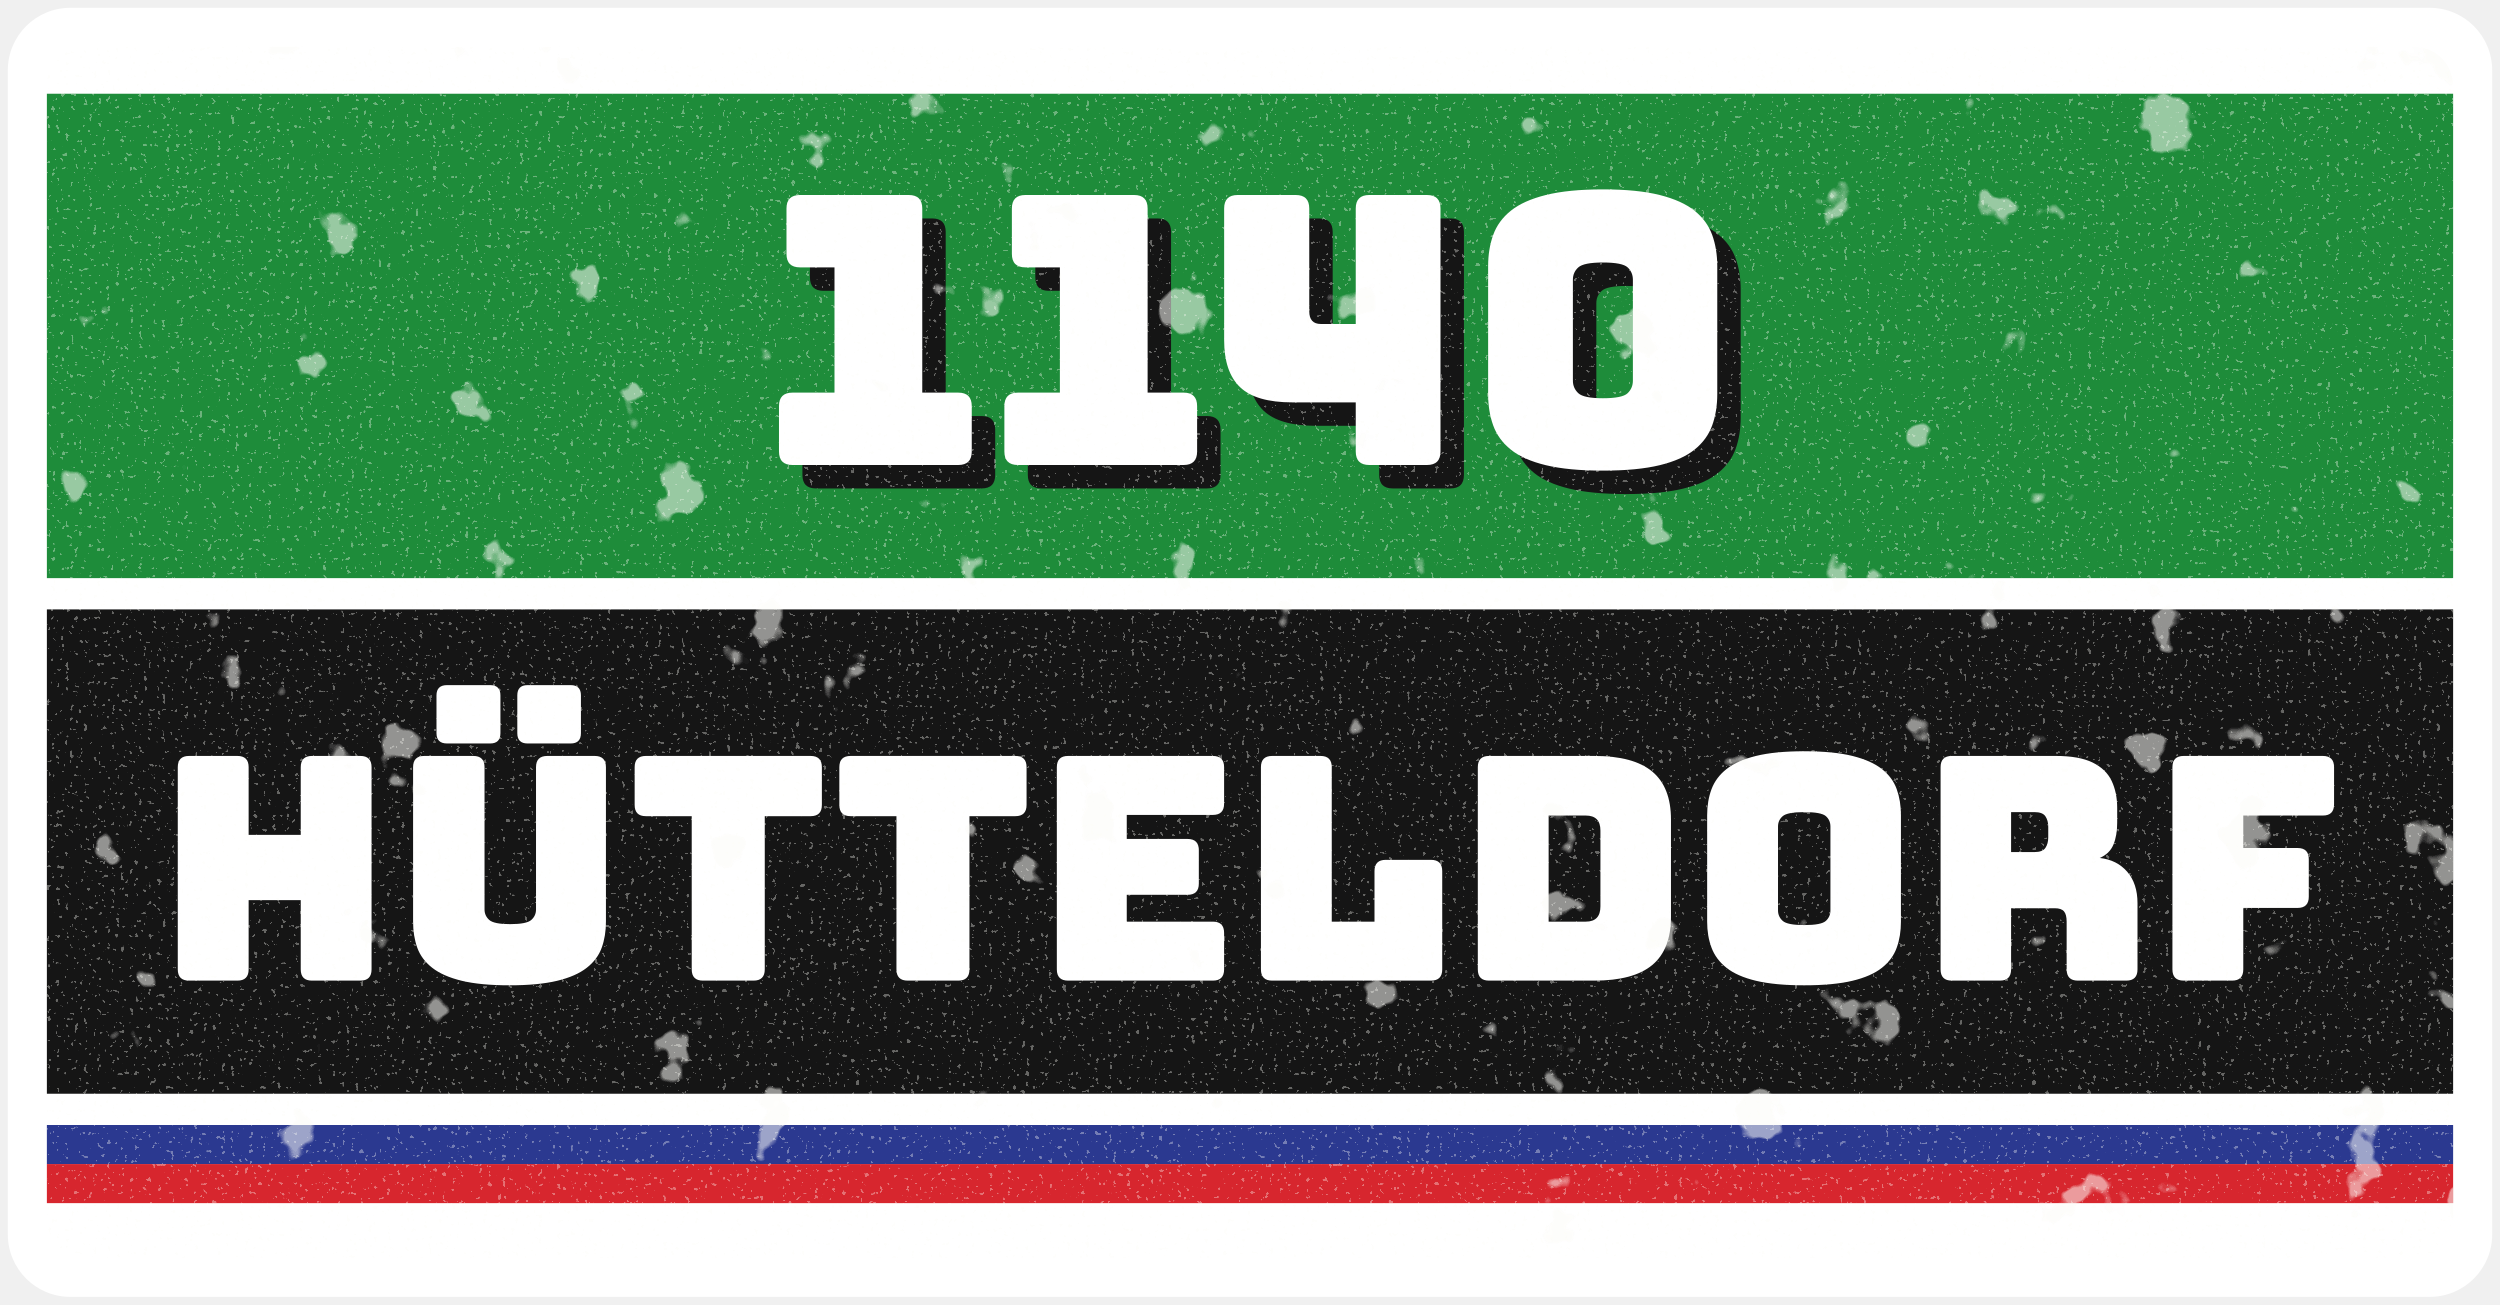
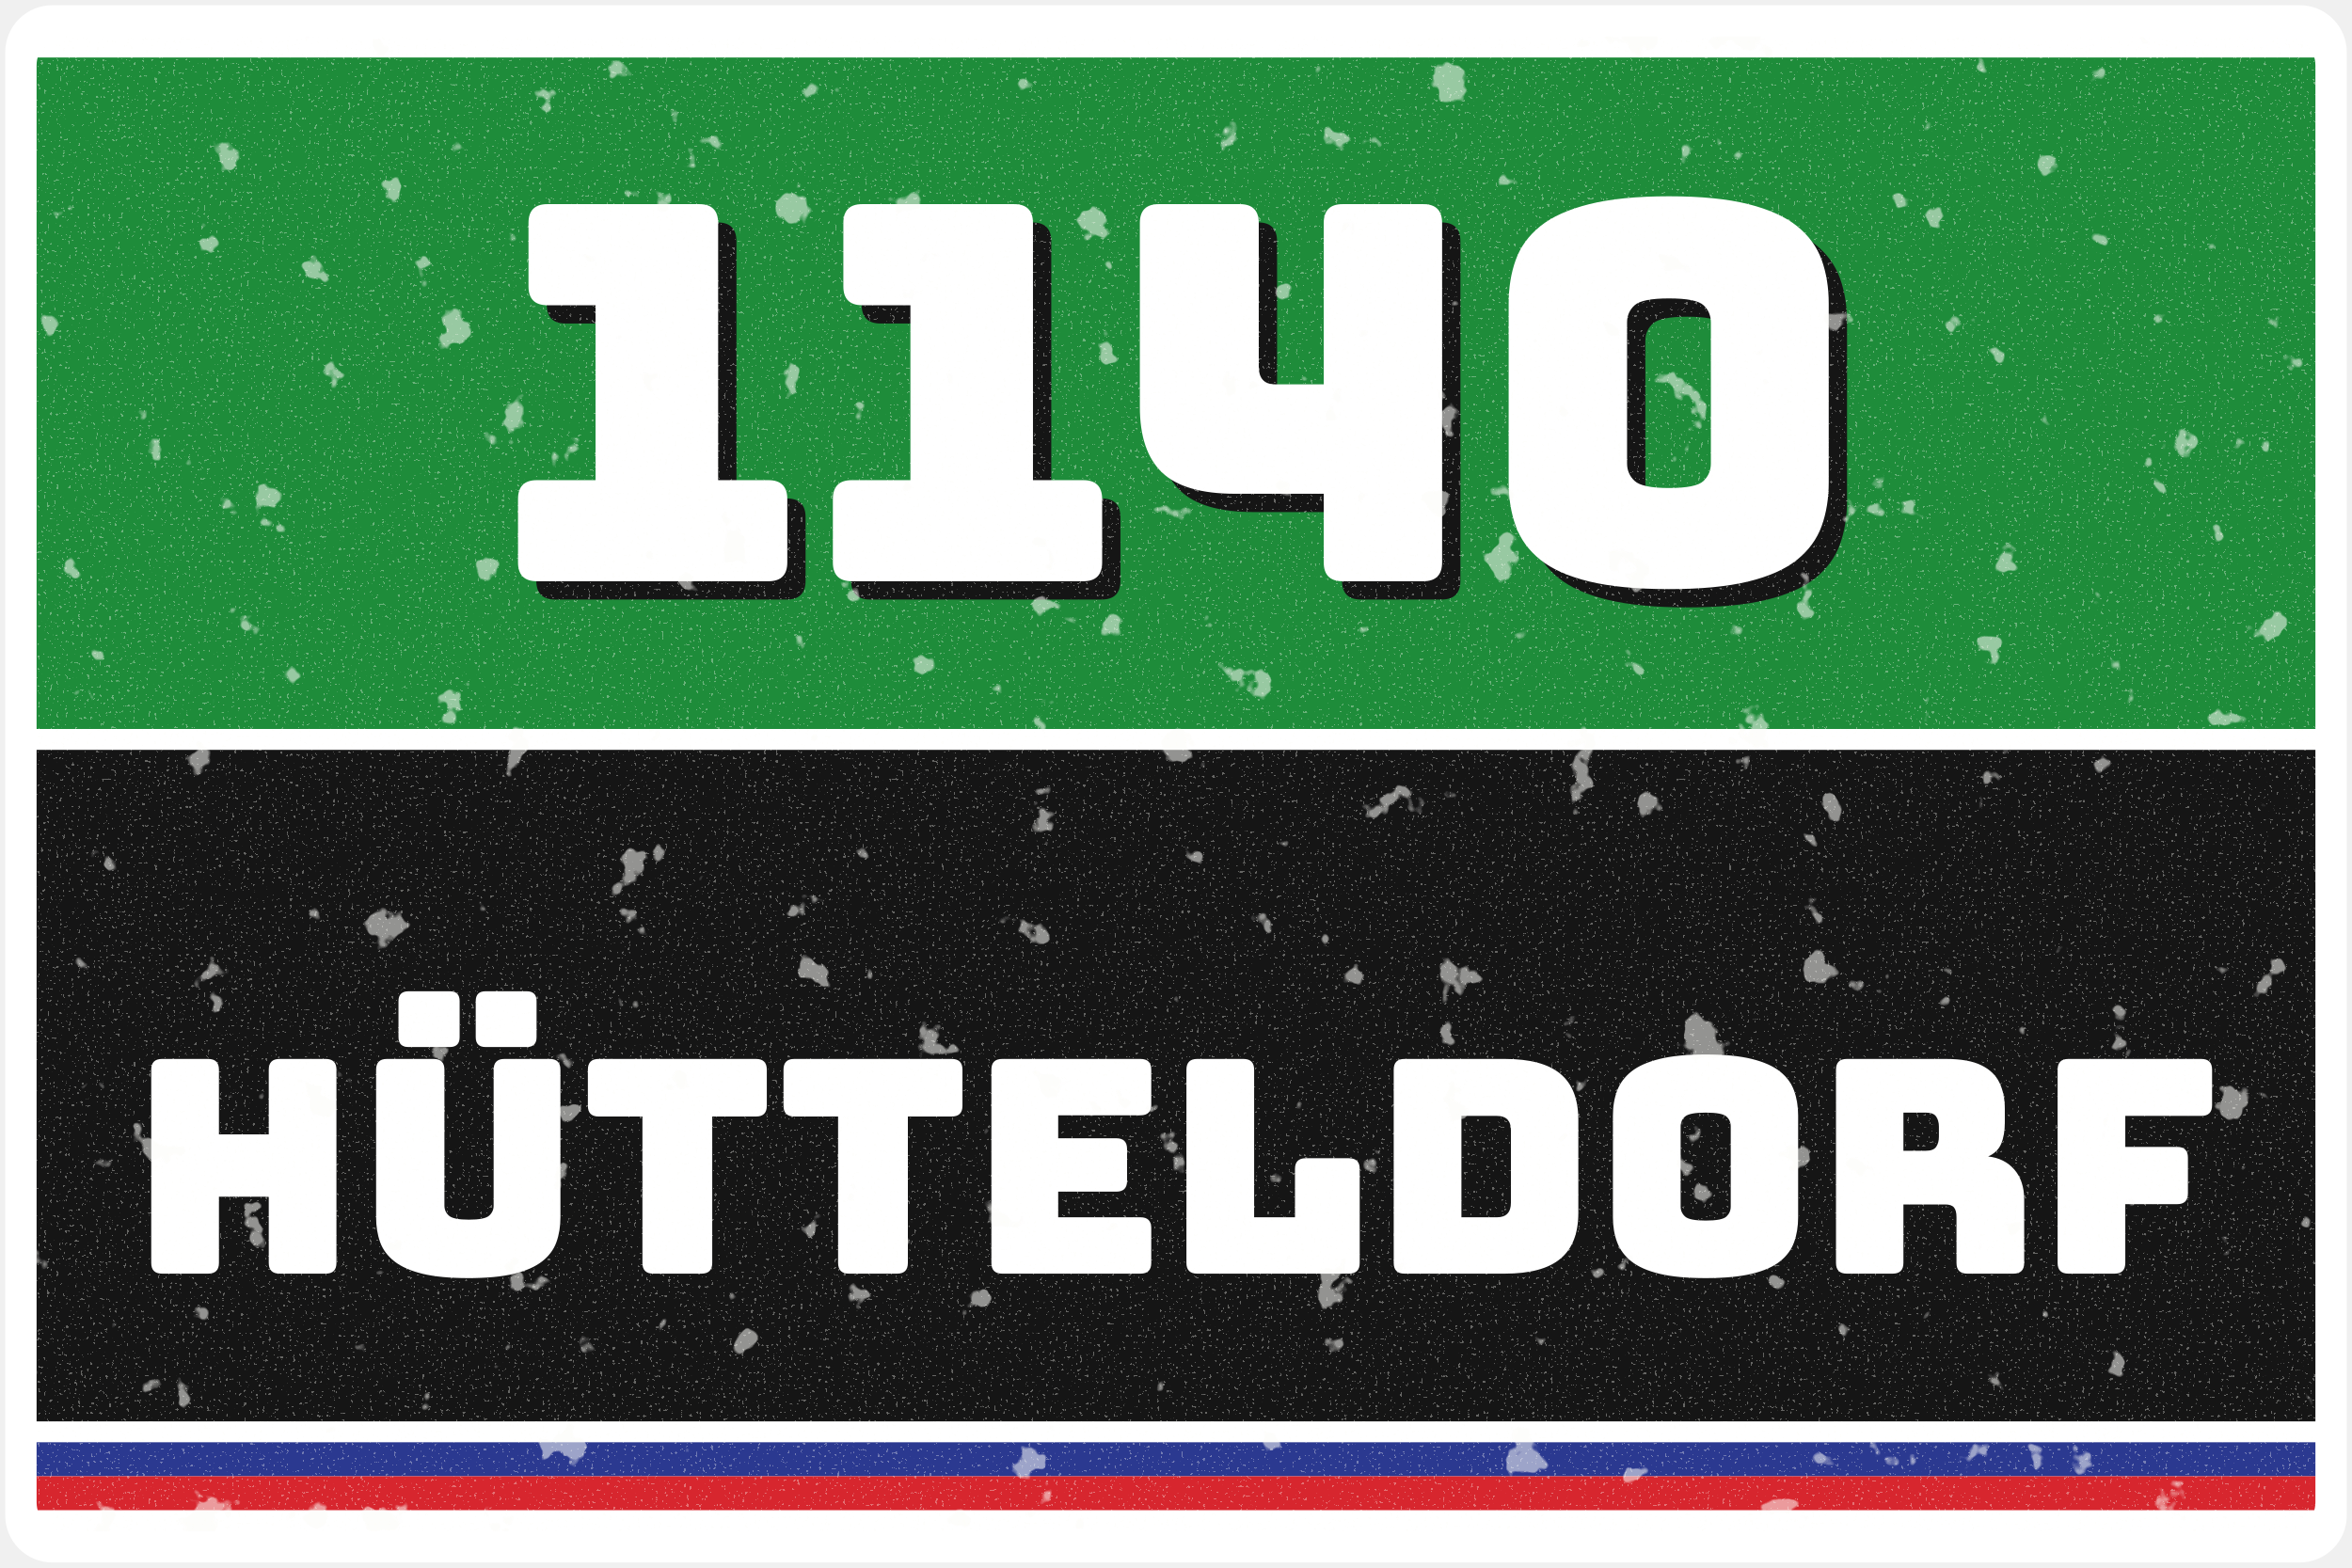
- <svg xmlns="http://www.w3.org/2000/svg" viewBox="0 0 640 334" role="img" aria-label="1140 Hütteldorf">
-   <rect x="2" y="2" width="636" height="330" rx="16" fill="#FFFFFF" />
+ <svg xmlns="http://www.w3.org/2000/svg" viewBox="0 0 900 600" role="img" aria-label="1140 Hütteldorf">
+   <rect x="2" y="2" width="896" height="596" rx="18" fill="#FFFFFF" />
  <clipPath id="cb2042980211">
-     <rect x="12" y="12" width="616" height="310" rx="10" />
+     <rect x="14" y="14" width="872" height="572" rx="11" />
  </clipPath>
  <g clip-path="url(#cb2042980211)">
-     <rect width="640" height="334" fill="#FFFFFF" />
-     <rect x="0" y="24" width="640" height="124" fill="#1E8C3A" />
-     <path d="M245.31 119.04L245.31 119.04L202.88 119.04Q199.42 119.04 199.42 115.58L199.42 115.58L199.42 103.97Q199.42 100.51 202.88 100.51L202.88 100.51L213.63 100.51L213.63 68.45L204.80 68.45Q201.34 68.45 201.34 64.99L201.34 64.99L201.34 53.38Q201.34 49.92 204.80 49.92L204.80 49.92L232.64 49.92Q236.10 49.92 236.10 53.38L236.10 53.38L236.10 100.51L245.31 100.51Q248.77 100.51 248.77 103.97L248.77 103.97L248.77 115.58Q248.77 119.04 245.31 119.04ZM303.01 119.04L303.01 119.04L260.58 119.04Q257.12 119.04 257.12 115.58L257.12 115.58L257.12 103.97Q257.12 100.51 260.58 100.51L260.58 100.51L271.33 100.51L271.33 68.45L262.50 68.45Q259.04 68.45 259.04 64.99L259.04 64.99L259.04 53.38Q259.04 49.92 262.50 49.92L262.50 49.92L290.34 49.92Q293.79 49.92 293.79 53.38L293.79 53.38L293.79 100.51L303.01 100.51Q306.46 100.51 306.46 103.97L306.46 103.97L306.46 115.58Q306.46 119.04 303.01 119.04ZM347.07 115.58L347.07 103.01L330.85 103.01Q321.54 103.01 317.46 99.12Q313.38 95.23 313.38 87.07L313.38 87.07L313.38 53.38Q313.38 49.92 316.83 49.92L316.83 49.92L331.71 49.92Q335.17 49.92 335.17 53.38L335.17 53.38L335.17 79.68Q335.17 82.94 338.14 82.94L338.14 82.94L347.07 82.94L347.07 53.38Q347.07 49.92 350.53 49.92L350.53 49.92L365.31 49.92Q368.77 49.92 368.77 53.38L368.77 53.38L368.77 115.58Q368.77 119.04 365.31 119.04L365.31 119.04L350.53 119.04Q347.07 119.04 347.07 115.58L347.07 115.58ZM439.62 68.16L439.62 100.90Q439.62 105.31 438.32 108.91Q437.02 112.51 433.81 115.10Q430.59 117.70 424.88 119.09Q419.17 120.48 410.34 120.48L410.34 120.48Q401.50 120.48 395.74 119.09Q389.98 117.70 386.77 115.10Q383.55 112.51 382.26 108.91Q380.96 105.31 380.96 100.90L380.96 100.90L380.96 68.16Q380.96 63.74 382.26 60.14Q383.55 56.54 386.77 53.95Q389.98 51.36 395.74 49.92Q401.50 48.48 410.34 48.48L410.34 48.48Q419.17 48.48 424.88 49.92Q430.59 51.36 433.81 53.95Q437.02 56.54 438.32 60.14Q439.62 63.74 439.62 68.16L439.62 68.16ZM402.66 71.62L402.66 97.44Q402.66 99.36 404.05 100.66Q405.44 101.95 410.34 101.95L410.34 101.95Q415.33 101.95 416.67 100.66Q418.02 99.36 418.02 97.44L418.02 97.44L418.02 71.62Q418.02 69.70 416.67 68.45Q415.33 67.20 410.34 67.20L410.34 67.20Q405.44 67.20 404.05 68.45Q402.66 69.70 402.66 71.62L402.66 71.62Z" fill="#151515" transform="translate(6 6)" />
-     <path d="M245.31 119.04L245.31 119.04L202.88 119.04Q199.42 119.04 199.42 115.58L199.42 115.58L199.42 103.97Q199.42 100.51 202.88 100.51L202.88 100.51L213.63 100.51L213.63 68.45L204.80 68.45Q201.34 68.45 201.34 64.99L201.34 64.99L201.34 53.38Q201.34 49.92 204.80 49.92L204.80 49.92L232.64 49.92Q236.10 49.92 236.10 53.38L236.10 53.38L236.10 100.51L245.31 100.51Q248.77 100.51 248.77 103.97L248.77 103.97L248.77 115.58Q248.77 119.04 245.31 119.04ZM303.01 119.04L303.01 119.04L260.58 119.04Q257.12 119.04 257.12 115.58L257.12 115.58L257.12 103.97Q257.12 100.51 260.58 100.51L260.58 100.51L271.33 100.51L271.33 68.45L262.50 68.45Q259.04 68.45 259.04 64.99L259.04 64.99L259.04 53.38Q259.04 49.92 262.50 49.92L262.50 49.92L290.34 49.92Q293.79 49.92 293.79 53.38L293.79 53.38L293.79 100.51L303.01 100.51Q306.46 100.51 306.46 103.97L306.46 103.97L306.46 115.58Q306.46 119.04 303.01 119.04ZM347.07 115.58L347.07 103.01L330.85 103.01Q321.54 103.01 317.46 99.12Q313.38 95.23 313.38 87.07L313.38 87.07L313.38 53.38Q313.38 49.92 316.83 49.92L316.83 49.92L331.71 49.92Q335.17 49.92 335.17 53.38L335.17 53.38L335.17 79.68Q335.17 82.94 338.14 82.94L338.14 82.94L347.07 82.94L347.07 53.38Q347.07 49.92 350.53 49.92L350.53 49.92L365.31 49.92Q368.77 49.92 368.77 53.38L368.77 53.38L368.77 115.58Q368.77 119.04 365.31 119.04L365.31 119.04L350.53 119.04Q347.07 119.04 347.07 115.58L347.07 115.58ZM439.62 68.16L439.62 100.90Q439.62 105.31 438.32 108.91Q437.02 112.51 433.81 115.10Q430.59 117.70 424.88 119.09Q419.17 120.48 410.34 120.48L410.34 120.48Q401.50 120.48 395.74 119.09Q389.98 117.70 386.77 115.10Q383.55 112.51 382.26 108.91Q380.96 105.31 380.96 100.90L380.96 100.90L380.96 68.16Q380.96 63.74 382.26 60.14Q383.55 56.54 386.77 53.95Q389.98 51.36 395.74 49.92Q401.50 48.48 410.34 48.48L410.34 48.48Q419.17 48.48 424.88 49.92Q430.59 51.36 433.81 53.95Q437.02 56.54 438.32 60.14Q439.62 63.74 439.62 68.16L439.62 68.16ZM402.66 71.62L402.66 97.44Q402.66 99.36 404.05 100.66Q405.44 101.95 410.34 101.95L410.34 101.95Q415.33 101.95 416.67 100.66Q418.02 99.36 418.02 97.44L418.02 97.44L418.02 71.62Q418.02 69.70 416.67 68.45Q415.33 67.20 410.34 67.20L410.34 67.20Q405.44 67.20 404.05 68.45Q402.66 69.70 402.66 71.62L402.66 71.62Z" fill="#FFFFFF" />
-     <rect x="0" y="156" width="640" height="124" fill="#151515" />
-     <path d="M60.77 251.04L60.77 251.04L48.39 251.04Q45.51 251.04 45.51 248.16L45.51 248.16L45.51 196.40Q45.51 193.52 48.39 193.52L48.39 193.52L60.77 193.52Q63.65 193.52 63.65 196.40L63.65 196.40L63.65 213.73L76.99 213.73L76.99 196.40Q76.99 193.52 79.86 193.52L79.86 193.52L92.25 193.52Q95.12 193.52 95.12 196.40L95.12 196.40L95.12 248.16Q95.12 251.04 92.25 251.04L92.25 251.04L79.86 251.04Q76.99 251.04 76.99 248.16L76.99 248.16L76.99 230.43L63.65 230.43L63.65 248.16Q63.65 251.04 60.77 251.04ZM155.12 196.40L155.12 235.94Q155.12 239.62 154.04 242.61Q152.96 245.61 150.20 247.76Q147.45 249.92 142.65 251.08Q137.86 252.24 130.43 252.24L130.43 252.24Q123.00 252.24 118.21 251.08Q113.42 249.92 110.66 247.76Q107.90 245.61 106.82 242.61Q105.75 239.62 105.75 235.94L105.75 235.94L105.75 196.40Q105.75 193.52 108.62 193.52L108.62 193.52L121.16 193.52Q124.04 193.52 124.04 196.40L124.04 196.40L124.04 232.83Q124.04 234.42 125.24 235.50Q126.44 236.58 130.59 236.58L130.59 236.58Q134.82 236.58 136.02 235.50Q137.22 234.42 137.22 232.83L137.22 232.83L137.22 196.40Q137.22 193.52 140.10 193.52L140.10 193.52L152.24 193.52Q155.12 193.52 155.12 196.40L155.12 196.40ZM125.48 190.33L125.48 190.33L114.45 190.33Q111.74 190.33 111.74 187.69L111.74 187.69L111.74 178.02Q111.74 175.39 114.45 175.39L114.45 175.39L125.48 175.39Q128.11 175.39 128.11 178.02L128.11 178.02L128.11 187.69Q128.11 190.33 125.48 190.33ZM146.09 190.33L146.09 190.33L135.06 190.33Q132.43 190.33 132.43 187.69L132.43 187.69L132.43 178.02Q132.43 175.39 135.06 175.39L135.06 175.39L146.09 175.39Q148.72 175.39 148.72 178.02L148.72 178.02L148.72 187.69Q148.72 190.33 146.09 190.33ZM192.90 251.04L192.90 251.04L179.96 251.04Q177.08 251.04 177.08 248.16L177.08 248.16L177.08 208.94L165.34 208.94Q162.47 208.94 162.47 206.06L162.47 206.06L162.47 196.40Q162.47 193.52 165.34 193.52L165.34 193.52L207.52 193.52Q210.40 193.52 210.40 196.40L210.40 196.40L210.40 206.06Q210.40 208.94 207.52 208.94L207.52 208.94L195.78 208.94L195.78 248.16Q195.78 251.04 192.90 251.04ZM245.31 251.04L245.31 251.04L232.37 251.04Q229.49 251.04 229.49 248.16L229.49 248.16L229.49 208.94L217.75 208.94Q214.87 208.94 214.87 206.06L214.87 206.06L214.87 196.40Q214.87 193.52 217.75 193.52L217.75 193.52L259.93 193.52Q262.80 193.52 262.80 196.40L262.80 196.40L262.80 206.06Q262.80 208.94 259.93 208.94L259.93 208.94L248.18 208.94L248.18 248.16Q248.18 251.04 245.31 251.04ZM310.49 251.04L310.49 251.04L273.43 251.04Q270.55 251.04 270.55 248.16L270.55 248.16L270.55 196.40Q270.55 193.52 273.43 193.52L273.43 193.52L310.49 193.52Q313.37 193.52 313.37 196.40L313.37 196.40L313.37 205.74Q313.37 208.62 310.49 208.62L310.49 208.62L288.45 208.62L288.45 214.77L304.02 214.77Q306.90 214.77 306.90 217.65L306.90 217.65L306.90 226.20Q306.90 229.07 304.02 229.07L304.02 229.07L288.45 229.07L288.45 235.94L310.49 235.94Q313.37 235.94 313.37 238.82L313.37 238.82L313.37 248.16Q313.37 251.04 310.49 251.04ZM366.33 251.04L366.33 251.04L325.67 251.04Q322.80 251.04 322.80 248.16L322.80 248.16L322.80 196.40Q322.80 193.52 325.67 193.52L325.67 193.52L338.05 193.52Q340.93 193.52 340.93 196.40L340.93 196.40L340.93 235.94L351.87 235.94L351.87 223.00Q351.87 220.12 354.75 220.12L354.75 220.12L366.33 220.12Q369.21 220.12 369.21 223.00L369.21 223.00L369.21 248.16Q369.21 251.04 366.33 251.04ZM408.11 251.04L408.11 251.04L381.19 251.04Q378.32 251.04 378.32 248.16L378.32 248.16L378.32 196.40Q378.32 193.52 381.19 193.52L381.19 193.52L408.11 193.52Q418.18 193.52 422.97 197.52Q427.77 201.51 427.77 209.82L427.77 209.82L427.77 234.74Q427.77 243.05 422.97 247.05Q418.18 251.04 408.11 251.04ZM405.96 208.78L396.45 208.78L396.45 235.94L405.96 235.94Q409.71 235.94 409.71 232.03L409.71 232.03L409.71 212.61Q409.71 208.78 405.96 208.78L405.96 208.78ZM486.64 208.70L486.64 235.94Q486.64 239.62 485.56 242.61Q484.49 245.61 481.77 247.76Q479.05 249.92 474.22 251.08Q469.39 252.24 461.88 252.24L461.88 252.24Q454.37 252.24 449.53 251.08Q444.70 249.92 441.99 247.76Q439.27 245.61 438.15 242.61Q437.03 239.62 437.03 235.94L437.03 235.94L437.03 208.70Q437.03 205.03 438.15 202.03Q439.27 199.03 441.99 196.88Q444.70 194.72 449.53 193.52Q454.37 192.32 461.88 192.32L461.88 192.32Q469.39 192.32 474.22 193.52Q479.05 194.72 481.77 196.88Q484.49 199.03 485.56 202.03Q486.64 205.03 486.64 208.70L486.64 208.70ZM455.17 211.58L455.17 233.07Q455.17 234.66 456.37 235.74Q457.56 236.82 461.88 236.82L461.88 236.82Q466.27 236.82 467.43 235.74Q468.59 234.66 468.59 233.07L468.59 233.07L468.59 211.58Q468.59 209.98 467.43 208.94Q466.27 207.90 461.88 207.90L461.88 207.90Q457.56 207.90 456.37 208.94Q455.17 209.98 455.17 211.58L455.17 211.58ZM511.97 251.04L511.97 251.04L499.66 251.04Q496.79 251.04 496.79 248.16L496.79 248.16L496.79 196.40Q496.79 193.52 499.66 193.52L499.66 193.52L526.27 193.52Q532.26 193.52 535.69 195.20Q539.13 196.88 540.56 199.87Q542.00 202.87 542.00 206.86L542.00 206.86L542.00 210.54Q542.00 213.89 541.04 216.21Q540.09 218.53 537.53 219.64L537.53 219.64Q541.92 220.12 544.56 223.16Q547.20 226.20 547.20 231.23L547.20 231.23L547.20 248.16Q547.20 251.04 544.32 251.04L544.32 251.04L531.94 251.04Q529.06 251.04 529.06 248.16L529.06 248.16L529.06 235.94Q529.06 234.10 528.38 233.31Q527.70 232.51 526.03 232.51L526.03 232.51L514.84 232.51L514.84 248.16Q514.84 251.04 511.97 251.04ZM520.83 207.90L514.84 207.90L514.84 218.13L520.83 218.13Q522.91 218.13 523.63 217.05Q524.35 215.97 524.35 214.37L524.35 214.37L524.35 211.66Q524.35 210.06 523.63 208.98Q522.91 207.90 520.83 207.90L520.83 207.90ZM571.40 251.04L571.40 251.04L559.02 251.04Q556.14 251.04 556.14 248.16L556.14 248.16L556.14 196.40Q556.14 193.52 559.02 193.52L559.02 193.52L594.65 193.52Q597.52 193.52 597.52 196.40L597.52 196.40L597.52 205.90Q597.52 208.78 594.65 208.78L594.65 208.78L574.28 208.78L574.28 217.09L588.18 217.09Q591.05 217.09 591.05 219.96L591.05 219.96L591.05 229.55Q591.05 232.43 588.18 232.43L588.18 232.43L574.28 232.43L574.28 248.16Q574.28 251.04 571.40 251.04Z" fill="#151515" transform="translate(6 6)" />
-     <path d="M60.77 251.04L60.77 251.04L48.39 251.04Q45.51 251.04 45.51 248.16L45.51 248.16L45.51 196.40Q45.51 193.52 48.39 193.52L48.39 193.52L60.77 193.52Q63.65 193.52 63.65 196.40L63.65 196.40L63.65 213.73L76.99 213.73L76.99 196.40Q76.99 193.52 79.86 193.52L79.86 193.52L92.25 193.52Q95.12 193.52 95.12 196.40L95.12 196.40L95.12 248.16Q95.12 251.04 92.25 251.04L92.25 251.04L79.86 251.04Q76.99 251.04 76.99 248.16L76.99 248.16L76.99 230.43L63.65 230.43L63.65 248.16Q63.65 251.04 60.77 251.04ZM155.12 196.40L155.12 235.94Q155.12 239.62 154.04 242.61Q152.96 245.61 150.20 247.76Q147.45 249.92 142.65 251.08Q137.86 252.24 130.43 252.24L130.43 252.24Q123.00 252.24 118.21 251.08Q113.42 249.92 110.66 247.76Q107.90 245.61 106.82 242.61Q105.75 239.62 105.75 235.94L105.75 235.94L105.75 196.40Q105.75 193.52 108.62 193.52L108.62 193.52L121.16 193.52Q124.04 193.52 124.04 196.40L124.04 196.40L124.04 232.83Q124.04 234.42 125.24 235.50Q126.44 236.58 130.59 236.58L130.59 236.58Q134.82 236.58 136.02 235.50Q137.22 234.42 137.22 232.83L137.22 232.83L137.22 196.40Q137.22 193.52 140.10 193.52L140.10 193.52L152.24 193.52Q155.12 193.52 155.12 196.40L155.12 196.40ZM125.48 190.33L125.48 190.33L114.45 190.33Q111.74 190.33 111.74 187.69L111.74 187.69L111.74 178.02Q111.74 175.39 114.45 175.39L114.45 175.39L125.48 175.39Q128.11 175.39 128.11 178.02L128.11 178.02L128.11 187.69Q128.11 190.33 125.48 190.33ZM146.09 190.33L146.09 190.33L135.06 190.33Q132.43 190.33 132.43 187.69L132.43 187.69L132.43 178.02Q132.43 175.39 135.06 175.39L135.06 175.39L146.09 175.39Q148.72 175.39 148.72 178.02L148.72 178.02L148.72 187.69Q148.72 190.33 146.09 190.33ZM192.90 251.04L192.90 251.04L179.96 251.04Q177.08 251.04 177.08 248.16L177.08 248.16L177.08 208.94L165.34 208.94Q162.47 208.94 162.47 206.06L162.47 206.06L162.47 196.40Q162.47 193.52 165.34 193.52L165.34 193.52L207.52 193.52Q210.40 193.52 210.40 196.40L210.40 196.40L210.40 206.06Q210.40 208.94 207.52 208.94L207.52 208.94L195.78 208.94L195.78 248.16Q195.78 251.04 192.90 251.04ZM245.31 251.04L245.31 251.04L232.37 251.04Q229.49 251.04 229.49 248.16L229.49 248.16L229.49 208.94L217.75 208.94Q214.87 208.94 214.87 206.06L214.87 206.06L214.87 196.40Q214.87 193.52 217.75 193.52L217.75 193.52L259.93 193.52Q262.80 193.52 262.80 196.40L262.80 196.40L262.80 206.06Q262.80 208.94 259.93 208.94L259.93 208.94L248.18 208.94L248.18 248.16Q248.18 251.04 245.31 251.04ZM310.49 251.04L310.49 251.04L273.43 251.04Q270.55 251.04 270.55 248.16L270.55 248.16L270.55 196.40Q270.55 193.52 273.43 193.52L273.43 193.52L310.49 193.52Q313.37 193.52 313.37 196.40L313.37 196.40L313.37 205.74Q313.37 208.62 310.49 208.62L310.49 208.62L288.45 208.62L288.45 214.77L304.02 214.77Q306.90 214.77 306.90 217.65L306.90 217.65L306.90 226.20Q306.90 229.07 304.02 229.07L304.02 229.07L288.45 229.07L288.45 235.94L310.49 235.94Q313.37 235.94 313.37 238.82L313.37 238.82L313.37 248.16Q313.37 251.04 310.49 251.04ZM366.33 251.04L366.33 251.04L325.67 251.04Q322.80 251.04 322.80 248.16L322.80 248.16L322.80 196.40Q322.80 193.52 325.67 193.52L325.67 193.52L338.05 193.52Q340.93 193.52 340.93 196.40L340.93 196.40L340.93 235.94L351.87 235.94L351.87 223.00Q351.87 220.12 354.75 220.12L354.75 220.12L366.33 220.12Q369.21 220.12 369.21 223.00L369.21 223.00L369.21 248.16Q369.21 251.04 366.33 251.04ZM408.11 251.04L408.11 251.04L381.19 251.04Q378.32 251.04 378.32 248.16L378.32 248.16L378.32 196.40Q378.32 193.52 381.19 193.52L381.19 193.52L408.11 193.52Q418.18 193.52 422.97 197.52Q427.77 201.51 427.77 209.82L427.77 209.82L427.77 234.74Q427.77 243.05 422.97 247.05Q418.18 251.04 408.11 251.04ZM405.96 208.78L396.45 208.78L396.45 235.94L405.96 235.94Q409.71 235.94 409.71 232.03L409.71 232.03L409.71 212.61Q409.71 208.78 405.96 208.78L405.96 208.78ZM486.64 208.70L486.64 235.94Q486.64 239.62 485.56 242.61Q484.49 245.61 481.77 247.76Q479.05 249.92 474.22 251.08Q469.39 252.24 461.88 252.24L461.88 252.24Q454.37 252.24 449.53 251.08Q444.70 249.92 441.99 247.76Q439.27 245.61 438.15 242.61Q437.03 239.62 437.03 235.94L437.03 235.94L437.03 208.70Q437.03 205.03 438.15 202.03Q439.27 199.03 441.99 196.88Q444.70 194.72 449.53 193.52Q454.37 192.32 461.88 192.32L461.88 192.32Q469.39 192.32 474.22 193.52Q479.05 194.72 481.77 196.88Q484.49 199.03 485.56 202.03Q486.64 205.03 486.64 208.70L486.64 208.70ZM455.17 211.58L455.17 233.07Q455.17 234.66 456.37 235.74Q457.56 236.82 461.88 236.82L461.88 236.82Q466.27 236.82 467.43 235.74Q468.59 234.66 468.59 233.07L468.59 233.07L468.59 211.58Q468.59 209.98 467.43 208.94Q466.27 207.90 461.88 207.90L461.88 207.90Q457.56 207.90 456.37 208.94Q455.17 209.98 455.17 211.58L455.17 211.58ZM511.97 251.04L511.97 251.04L499.66 251.04Q496.79 251.04 496.79 248.16L496.79 248.16L496.79 196.40Q496.79 193.52 499.66 193.52L499.66 193.52L526.27 193.52Q532.26 193.52 535.69 195.20Q539.13 196.88 540.56 199.87Q542.00 202.87 542.00 206.86L542.00 206.86L542.00 210.54Q542.00 213.89 541.04 216.21Q540.09 218.53 537.53 219.64L537.53 219.64Q541.92 220.12 544.56 223.16Q547.20 226.20 547.20 231.23L547.20 231.23L547.20 248.16Q547.20 251.04 544.32 251.04L544.32 251.04L531.94 251.04Q529.06 251.04 529.06 248.16L529.06 248.16L529.06 235.94Q529.06 234.10 528.38 233.31Q527.70 232.51 526.03 232.51L526.03 232.51L514.84 232.51L514.84 248.16Q514.84 251.04 511.97 251.04ZM520.83 207.90L514.84 207.90L514.84 218.13L520.83 218.13Q522.91 218.13 523.63 217.05Q524.35 215.97 524.35 214.37L524.35 214.37L524.35 211.66Q524.35 210.06 523.63 208.98Q522.91 207.90 520.83 207.90L520.83 207.90ZM571.40 251.04L571.40 251.04L559.02 251.04Q556.14 251.04 556.14 248.16L556.14 248.16L556.14 196.40Q556.14 193.52 559.02 193.52L559.02 193.52L594.65 193.52Q597.52 193.52 597.52 196.40L597.52 196.40L597.52 205.90Q597.52 208.78 594.65 208.78L594.65 208.78L574.28 208.78L574.28 217.09L588.18 217.09Q591.05 217.09 591.05 219.96L591.05 219.96L591.05 229.55Q591.05 232.43 588.18 232.43L588.18 232.43L574.28 232.43L574.28 248.16Q574.28 251.04 571.40 251.04Z" fill="#FFFFFF" />
-     <rect x="0" y="288" width="640" height="10" fill="#2B3990" />
-     <rect x="0" y="298" width="640" height="10" fill="#D7262E" />
+     <rect width="900" height="600" fill="#FFFFFF" />
+     <rect x="0" y="22" width="900" height="257" fill="#1E8C3A" />
+     <path d="M294.04 222.46L294.04 222.46L205.44 222.46Q198.22 222.46 198.22 215.24L198.22 215.24L198.22 190.99Q198.22 183.77 205.44 183.77L205.44 183.77L227.89 183.77L227.89 116.82L209.45 116.82Q202.23 116.82 202.23 109.60L202.23 109.60L202.23 85.35Q202.23 78.13 209.45 78.13L209.45 78.13L267.58 78.13Q274.80 78.13 274.80 85.35L274.80 85.35L274.80 183.77L294.04 183.77Q301.26 183.77 301.26 190.99L301.26 190.99L301.26 215.24Q301.26 222.46 294.04 222.46ZM414.52 222.46L414.52 222.46L325.92 222.46Q318.70 222.46 318.70 215.24L318.70 215.24L318.70 190.99Q318.70 183.77 325.92 183.77L325.92 183.77L348.37 183.77L348.37 116.82L329.92 116.82Q322.71 116.82 322.71 109.60L322.71 109.60L322.71 85.35Q322.71 78.13 329.92 78.13L329.92 78.13L388.06 78.13Q395.27 78.13 395.27 85.35L395.27 85.35L395.27 183.77L414.52 183.77Q421.74 183.77 421.74 190.99L421.74 190.99L421.74 215.24Q421.74 222.46 414.52 222.46ZM506.53 215.24L506.53 188.98L472.65 188.98Q453.21 188.98 444.69 180.86Q436.17 172.75 436.17 155.71L436.17 155.71L436.17 85.35Q436.17 78.13 443.38 78.13L443.38 78.13L474.46 78.13Q481.67 78.13 481.67 85.35L481.67 85.35L481.67 140.27Q481.67 147.09 487.89 147.09L487.89 147.09L506.53 147.09L506.53 85.35Q506.53 78.13 513.75 78.13L513.75 78.13L544.62 78.13Q551.83 78.13 551.83 85.35L551.83 85.35L551.83 215.24Q551.83 222.46 544.62 222.46L544.62 222.46L513.75 222.46Q506.53 222.46 506.53 215.24L506.53 215.24ZM699.77 116.22L699.77 184.57Q699.77 193.79 697.07 201.31Q694.36 208.83 687.65 214.24Q680.93 219.65 669.00 222.56Q657.08 225.47 638.63 225.47L638.63 225.47Q620.19 225.47 608.16 222.56Q596.14 219.65 589.42 214.24Q582.70 208.83 580.00 201.31Q577.29 193.79 577.29 184.57L577.29 184.57L577.29 116.22Q577.29 107.00 580.00 99.48Q582.70 91.96 589.42 86.55Q596.14 81.14 608.16 78.13Q620.19 75.12 638.63 75.12L638.63 75.12Q657.08 75.12 669.00 78.13Q680.93 81.14 687.65 86.55Q694.36 91.96 697.07 99.48Q699.77 107.00 699.77 116.22L699.77 116.22ZM622.60 123.43L622.60 177.36Q622.60 181.37 625.50 184.07Q628.41 186.78 638.63 186.78L638.63 186.78Q649.06 186.78 651.86 184.07Q654.67 181.37 654.67 177.36L654.67 177.36L654.67 123.43Q654.67 119.42 651.86 116.82Q649.06 114.21 638.63 114.21L638.63 114.21Q628.41 114.21 625.50 116.82Q622.60 119.42 622.60 123.43L622.60 123.43Z" fill="#151515" transform="translate(7 7)" />
+     <path d="M294.04 222.46L294.04 222.46L205.44 222.46Q198.22 222.46 198.22 215.24L198.22 215.24L198.22 190.99Q198.22 183.77 205.44 183.77L205.44 183.77L227.89 183.77L227.89 116.82L209.45 116.82Q202.23 116.82 202.23 109.60L202.23 109.60L202.23 85.35Q202.23 78.13 209.45 78.13L209.45 78.13L267.58 78.13Q274.80 78.13 274.80 85.35L274.80 85.35L274.80 183.77L294.04 183.77Q301.26 183.77 301.26 190.99L301.26 190.99L301.26 215.24Q301.26 222.46 294.04 222.46ZM414.52 222.46L414.52 222.46L325.92 222.46Q318.70 222.46 318.70 215.24L318.70 215.24L318.70 190.99Q318.70 183.77 325.92 183.77L325.92 183.77L348.37 183.77L348.37 116.82L329.92 116.82Q322.71 116.82 322.71 109.60L322.71 109.60L322.71 85.35Q322.71 78.13 329.92 78.13L329.92 78.13L388.06 78.13Q395.27 78.13 395.27 85.35L395.27 85.35L395.27 183.77L414.52 183.77Q421.74 183.77 421.74 190.99L421.74 190.99L421.74 215.24Q421.74 222.46 414.52 222.46ZM506.53 215.24L506.53 188.98L472.65 188.98Q453.21 188.98 444.69 180.86Q436.17 172.75 436.17 155.71L436.17 155.71L436.17 85.35Q436.17 78.13 443.38 78.13L443.38 78.13L474.46 78.13Q481.67 78.13 481.67 85.35L481.67 85.35L481.67 140.27Q481.67 147.09 487.89 147.09L487.89 147.09L506.53 147.09L506.53 85.35Q506.53 78.13 513.75 78.13L513.75 78.13L544.62 78.13Q551.83 78.13 551.83 85.35L551.83 85.35L551.83 215.24Q551.83 222.46 544.62 222.46L544.62 222.46L513.75 222.46Q506.53 222.46 506.53 215.24L506.53 215.24ZM699.77 116.22L699.77 184.57Q699.77 193.79 697.07 201.31Q694.36 208.83 687.65 214.24Q680.93 219.65 669.00 222.56Q657.08 225.47 638.63 225.47L638.63 225.47Q620.19 225.47 608.16 222.56Q596.14 219.65 589.42 214.24Q582.70 208.83 580.00 201.31Q577.29 193.79 577.29 184.57L577.29 184.57L577.29 116.22Q577.29 107.00 580.00 99.48Q582.70 91.96 589.42 86.55Q596.14 81.14 608.16 78.13Q620.19 75.12 638.63 75.12L638.63 75.12Q657.08 75.12 669.00 78.13Q680.93 81.14 687.65 86.55Q694.36 91.96 697.07 99.48Q699.77 107.00 699.77 116.22L699.77 116.22ZM622.60 123.43L622.60 177.36Q622.60 181.37 625.50 184.07Q628.41 186.78 638.63 186.78L638.63 186.78Q649.06 186.78 651.86 184.07Q654.67 181.37 654.67 177.36L654.67 177.36L654.67 123.43Q654.67 119.42 651.86 116.82Q649.06 114.21 638.63 114.21L638.63 114.21Q628.41 114.21 625.50 116.82Q622.60 119.42 622.60 123.43L622.60 123.43Z" fill="#FFFFFF" />
+     <rect x="0" y="287" width="900" height="257" fill="#151515" />
+     <path d="M79.67 487.46L79.67 487.46L61.98 487.46Q57.87 487.46 57.87 483.35L57.87 483.35L57.87 409.40Q57.87 405.29 61.98 405.29L61.98 405.29L79.67 405.29Q83.78 405.29 83.78 409.40L83.78 409.40L83.78 434.16L102.84 434.16L102.84 409.40Q102.84 405.29 106.95 405.29L106.95 405.29L124.64 405.29Q128.74 405.29 128.74 409.40L128.74 409.40L128.74 483.35Q128.74 487.46 124.64 487.46L124.64 487.46L106.95 487.46Q102.84 487.46 102.84 483.35L102.84 483.35L102.84 458.02L83.78 458.02L83.78 483.35Q83.78 487.46 79.67 487.46ZM214.45 409.40L214.45 465.89Q214.45 471.14 212.91 475.42Q211.37 479.70 207.43 482.78Q203.50 485.86 196.65 487.52Q189.80 489.17 179.19 489.17L179.19 489.17Q168.57 489.17 161.73 487.52Q154.88 485.86 150.94 482.78Q147.00 479.70 145.46 475.42Q143.92 471.14 143.92 465.89L143.92 465.89L143.92 409.40Q143.92 405.29 148.03 405.29L148.03 405.29L165.95 405.29Q170.06 405.29 170.06 409.40L170.06 409.40L170.06 461.44Q170.06 463.72 171.77 465.26Q173.48 466.80 179.42 466.80L179.42 466.80Q185.46 466.80 187.18 465.26Q188.89 463.72 188.89 461.44L188.89 461.44L188.89 409.40Q188.89 405.29 193.00 405.29L193.00 405.29L210.34 405.29Q214.45 405.29 214.45 409.40L214.45 409.40ZM172.11 400.73L172.11 400.73L156.36 400.73Q152.48 400.73 152.48 396.96L152.48 396.96L152.48 383.15Q152.48 379.39 156.36 379.39L156.36 379.39L172.11 379.39Q175.88 379.39 175.88 383.15L175.88 383.15L175.88 396.96Q175.88 400.73 172.11 400.73ZM201.55 400.73L201.55 400.73L185.81 400.73Q182.04 400.73 182.04 396.96L182.04 396.96L182.04 383.15Q182.04 379.39 185.81 379.39L185.81 379.39L201.55 379.39Q205.32 379.39 205.32 383.15L205.32 383.15L205.32 396.96Q205.32 400.73 201.55 400.73ZM268.43 487.46L268.43 487.46L249.94 487.46Q245.83 487.46 245.83 483.35L245.83 483.35L245.83 427.32L229.06 427.32Q224.95 427.32 224.95 423.21L224.95 423.21L224.95 409.40Q224.95 405.29 229.06 405.29L229.06 405.29L289.32 405.29Q293.42 405.29 293.42 409.40L293.42 409.40L293.42 423.21Q293.42 427.32 289.32 427.32L289.32 427.32L272.54 427.32L272.54 483.35Q272.54 487.46 268.43 487.46ZM343.30 487.46L343.30 487.46L324.81 487.46Q320.70 487.46 320.70 483.35L320.70 483.35L320.70 427.32L303.92 427.32Q299.81 427.32 299.81 423.21L299.81 423.21L299.81 409.40Q299.81 405.29 303.92 405.29L303.92 405.29L364.18 405.29Q368.29 405.29 368.29 409.40L368.29 409.40L368.29 423.21Q368.29 427.32 364.18 427.32L364.18 427.32L347.40 427.32L347.40 483.35Q347.40 487.46 343.30 487.46ZM436.42 487.46L436.42 487.46L383.47 487.46Q379.36 487.46 379.36 483.35L379.36 483.35L379.36 409.40Q379.36 405.29 383.47 405.29L383.47 405.29L436.42 405.29Q440.53 405.29 440.53 409.40L440.53 409.40L440.53 422.75Q440.53 426.86 436.42 426.86L436.42 426.86L404.92 426.86L404.92 435.65L427.18 435.65Q431.28 435.65 431.28 439.76L431.28 439.76L431.28 451.97Q431.28 456.08 427.18 456.08L427.18 456.08L404.92 456.08L404.92 465.89L436.42 465.89Q440.53 465.89 440.53 470.00L440.53 470.00L440.53 483.35Q440.53 487.46 436.42 487.46ZM516.19 487.46L516.19 487.46L458.10 487.46Q453.99 487.46 453.99 483.35L453.99 483.35L453.99 409.40Q453.99 405.29 458.10 405.29L458.10 405.29L475.79 405.29Q479.90 405.29 479.90 409.40L479.90 409.40L479.90 465.89L495.53 465.89L495.53 447.40Q495.53 443.29 499.64 443.29L499.64 443.29L516.19 443.29Q520.30 443.29 520.30 447.40L520.30 447.40L520.30 483.35Q520.30 487.46 516.19 487.46ZM575.88 487.46L575.88 487.46L537.42 487.46Q533.31 487.46 533.31 483.35L533.31 483.35L533.31 409.40Q533.31 405.29 537.42 405.29L537.42 405.29L575.88 405.29Q590.26 405.29 597.10 411.00Q603.95 416.70 603.95 428.57L603.95 428.57L603.95 464.18Q603.95 476.05 597.10 481.75Q590.26 487.46 575.88 487.46ZM572.80 427.09L559.22 427.09L559.22 465.89L572.80 465.89Q578.16 465.89 578.16 460.30L578.16 460.30L578.16 432.57Q578.16 427.09 572.80 427.09L572.80 427.09ZM688.06 426.97L688.06 465.89Q688.06 471.14 686.52 475.42Q684.98 479.70 681.10 482.78Q677.22 485.86 670.31 487.52Q663.41 489.17 652.68 489.17L652.68 489.17Q641.95 489.17 635.05 487.52Q628.15 485.86 624.27 482.78Q620.39 479.70 618.79 475.42Q617.19 471.14 617.19 465.89L617.19 465.89L617.19 426.97Q617.19 421.73 618.79 417.45Q620.39 413.17 624.27 410.08Q628.15 407.00 635.05 405.29Q641.95 403.58 652.68 403.58L652.68 403.58Q663.41 403.58 670.31 405.29Q677.22 407.00 681.10 410.08Q684.98 413.17 686.52 417.45Q688.06 421.73 688.06 426.97L688.06 426.97ZM643.10 431.08L643.10 461.78Q643.10 464.06 644.81 465.61Q646.52 467.15 652.68 467.15L652.68 467.15Q658.96 467.15 660.61 465.61Q662.27 464.06 662.27 461.78L662.27 461.78L662.27 431.08Q662.27 428.80 660.61 427.32Q658.96 425.83 652.68 425.83L652.68 425.83Q646.52 425.83 644.81 427.32Q643.10 428.80 643.10 431.08L643.10 431.08ZM724.24 487.46L724.24 487.46L706.66 487.46Q702.55 487.46 702.55 483.35L702.55 483.35L702.55 409.40Q702.55 405.29 706.66 405.29L706.66 405.29L744.66 405.29Q753.22 405.29 758.13 407.69Q763.04 410.08 765.09 414.36Q767.15 418.64 767.15 424.35L767.15 424.35L767.15 429.60Q767.15 434.39 765.78 437.70Q764.41 441.01 760.76 442.61L760.76 442.61Q767.03 443.29 770.80 447.63Q774.56 451.97 774.56 459.16L774.56 459.16L774.56 483.35Q774.56 487.46 770.46 487.46L770.46 487.46L752.77 487.46Q748.66 487.46 748.66 483.35L748.66 483.35L748.66 465.89Q748.66 463.27 747.69 462.12Q746.72 460.98 744.32 460.98L744.32 460.98L728.35 460.98L728.35 483.35Q728.35 487.46 724.24 487.46ZM736.90 425.83L728.35 425.83L728.35 440.44L736.90 440.44Q739.87 440.44 740.90 438.90Q741.93 437.36 741.93 435.08L741.93 435.08L741.93 431.20Q741.93 428.92 740.90 427.37Q739.87 425.83 736.90 425.83L736.90 425.83ZM809.14 487.46L809.14 487.46L791.46 487.46Q787.35 487.46 787.35 483.35L787.35 483.35L787.35 409.40Q787.35 405.29 791.46 405.29L791.46 405.29L842.35 405.29Q846.46 405.29 846.46 409.40L846.46 409.40L846.46 422.98Q846.46 427.09 842.35 427.09L842.35 427.09L813.25 427.09L813.25 438.96L833.11 438.96Q837.22 438.96 837.22 443.07L837.22 443.07L837.22 456.76Q837.22 460.87 833.11 460.87L833.11 460.87L813.25 460.87L813.25 483.35Q813.25 487.46 809.14 487.46Z" fill="#151515" transform="translate(7 7)" />
+     <path d="M79.67 487.46L79.67 487.46L61.98 487.46Q57.87 487.46 57.87 483.35L57.87 483.35L57.87 409.40Q57.87 405.29 61.98 405.29L61.98 405.29L79.67 405.29Q83.78 405.29 83.78 409.40L83.78 409.40L83.78 434.16L102.84 434.16L102.84 409.40Q102.84 405.29 106.95 405.29L106.95 405.29L124.64 405.29Q128.74 405.29 128.74 409.40L128.74 409.40L128.74 483.35Q128.74 487.46 124.64 487.46L124.64 487.46L106.95 487.46Q102.84 487.46 102.84 483.35L102.84 483.35L102.84 458.02L83.78 458.02L83.78 483.35Q83.78 487.46 79.67 487.46ZM214.45 409.40L214.45 465.89Q214.45 471.14 212.91 475.42Q211.37 479.70 207.43 482.78Q203.50 485.86 196.65 487.52Q189.80 489.17 179.19 489.17L179.19 489.17Q168.57 489.17 161.73 487.52Q154.88 485.86 150.94 482.78Q147.00 479.70 145.46 475.42Q143.92 471.14 143.92 465.89L143.92 465.89L143.92 409.40Q143.92 405.29 148.03 405.29L148.03 405.29L165.95 405.29Q170.06 405.29 170.06 409.40L170.06 409.40L170.06 461.44Q170.06 463.72 171.77 465.26Q173.48 466.80 179.42 466.80L179.42 466.80Q185.46 466.80 187.18 465.26Q188.89 463.72 188.89 461.44L188.89 461.44L188.89 409.40Q188.89 405.29 193.00 405.29L193.00 405.29L210.34 405.29Q214.45 405.29 214.45 409.40L214.45 409.40ZM172.11 400.73L172.11 400.73L156.36 400.73Q152.48 400.73 152.48 396.96L152.48 396.96L152.48 383.15Q152.48 379.39 156.36 379.39L156.36 379.39L172.11 379.39Q175.88 379.39 175.88 383.15L175.88 383.15L175.88 396.96Q175.88 400.73 172.11 400.73ZM201.55 400.73L201.55 400.73L185.81 400.73Q182.04 400.73 182.04 396.96L182.04 396.96L182.04 383.15Q182.04 379.39 185.81 379.39L185.81 379.39L201.55 379.39Q205.32 379.39 205.32 383.15L205.32 383.15L205.32 396.96Q205.32 400.73 201.55 400.73ZM268.43 487.46L268.43 487.46L249.94 487.46Q245.83 487.46 245.83 483.35L245.83 483.35L245.83 427.32L229.06 427.32Q224.95 427.32 224.95 423.21L224.95 423.21L224.95 409.40Q224.95 405.29 229.06 405.29L229.06 405.29L289.32 405.29Q293.42 405.29 293.42 409.40L293.42 409.40L293.42 423.21Q293.42 427.32 289.32 427.32L289.32 427.32L272.54 427.32L272.54 483.35Q272.54 487.46 268.43 487.46ZM343.30 487.46L343.30 487.46L324.81 487.46Q320.70 487.46 320.70 483.35L320.70 483.35L320.70 427.32L303.92 427.32Q299.81 427.32 299.81 423.21L299.81 423.21L299.81 409.40Q299.81 405.29 303.92 405.29L303.92 405.29L364.18 405.29Q368.29 405.29 368.29 409.40L368.29 409.40L368.29 423.21Q368.29 427.32 364.18 427.32L364.18 427.32L347.40 427.32L347.40 483.35Q347.40 487.46 343.30 487.46ZM436.42 487.46L436.42 487.46L383.47 487.46Q379.36 487.46 379.36 483.35L379.36 483.35L379.36 409.40Q379.36 405.29 383.47 405.29L383.47 405.29L436.42 405.29Q440.53 405.29 440.53 409.40L440.53 409.40L440.53 422.75Q440.53 426.86 436.42 426.86L436.42 426.86L404.92 426.86L404.92 435.65L427.18 435.65Q431.28 435.65 431.28 439.76L431.28 439.76L431.28 451.97Q431.28 456.08 427.18 456.08L427.18 456.08L404.92 456.08L404.92 465.89L436.42 465.89Q440.53 465.89 440.53 470.00L440.53 470.00L440.53 483.35Q440.53 487.46 436.42 487.46ZM516.19 487.46L516.19 487.46L458.10 487.46Q453.99 487.46 453.99 483.35L453.99 483.35L453.99 409.40Q453.99 405.29 458.10 405.29L458.10 405.29L475.79 405.29Q479.90 405.29 479.90 409.40L479.90 409.40L479.90 465.89L495.53 465.89L495.53 447.40Q495.53 443.29 499.64 443.29L499.64 443.29L516.19 443.29Q520.30 443.29 520.30 447.40L520.30 447.40L520.30 483.35Q520.30 487.46 516.19 487.46ZM575.88 487.46L575.88 487.46L537.42 487.46Q533.31 487.46 533.31 483.35L533.31 483.35L533.31 409.40Q533.31 405.29 537.42 405.29L537.42 405.29L575.88 405.29Q590.26 405.29 597.10 411.00Q603.95 416.70 603.95 428.57L603.95 428.57L603.95 464.18Q603.95 476.05 597.10 481.75Q590.26 487.46 575.88 487.46ZM572.80 427.09L559.22 427.09L559.22 465.89L572.80 465.89Q578.16 465.89 578.16 460.30L578.16 460.30L578.16 432.57Q578.16 427.09 572.80 427.09L572.80 427.09ZM688.06 426.97L688.06 465.89Q688.06 471.14 686.52 475.42Q684.98 479.70 681.10 482.78Q677.22 485.86 670.31 487.52Q663.41 489.17 652.68 489.17L652.68 489.17Q641.95 489.17 635.05 487.52Q628.15 485.86 624.27 482.78Q620.39 479.70 618.79 475.42Q617.19 471.14 617.19 465.89L617.19 465.89L617.19 426.97Q617.19 421.73 618.79 417.45Q620.39 413.17 624.27 410.08Q628.15 407.00 635.05 405.29Q641.95 403.58 652.68 403.58L652.68 403.58Q663.41 403.58 670.31 405.29Q677.22 407.00 681.10 410.08Q684.98 413.17 686.52 417.45Q688.06 421.73 688.06 426.97L688.06 426.97ZM643.10 431.08L643.10 461.78Q643.10 464.06 644.81 465.61Q646.52 467.15 652.68 467.15L652.68 467.15Q658.96 467.15 660.61 465.61Q662.27 464.06 662.27 461.78L662.27 461.78L662.27 431.08Q662.27 428.80 660.61 427.32Q658.96 425.83 652.68 425.83L652.68 425.83Q646.52 425.83 644.81 427.32Q643.10 428.80 643.10 431.08L643.10 431.08ZM724.24 487.46L724.24 487.46L706.66 487.46Q702.55 487.46 702.55 483.35L702.55 483.35L702.55 409.40Q702.55 405.29 706.66 405.29L706.66 405.29L744.66 405.29Q753.22 405.29 758.13 407.69Q763.04 410.08 765.09 414.36Q767.15 418.64 767.15 424.35L767.15 424.35L767.15 429.60Q767.15 434.39 765.78 437.70Q764.41 441.01 760.76 442.61L760.76 442.61Q767.03 443.29 770.80 447.63Q774.56 451.97 774.56 459.16L774.56 459.16L774.56 483.35Q774.56 487.46 770.46 487.46L770.46 487.46L752.77 487.46Q748.66 487.46 748.66 483.35L748.66 483.35L748.66 465.89Q748.66 463.27 747.69 462.12Q746.72 460.98 744.32 460.98L744.32 460.98L728.35 460.98L728.35 483.35Q728.35 487.46 724.24 487.46ZM736.90 425.83L728.35 425.83L728.35 440.44L736.90 440.44Q739.87 440.44 740.90 438.90Q741.93 437.36 741.93 435.08L741.93 435.08L741.93 431.20Q741.93 428.92 740.90 427.37Q739.87 425.83 736.90 425.83L736.90 425.83ZM809.14 487.46L809.14 487.46L791.46 487.46Q787.35 487.46 787.35 483.35L787.35 483.35L787.35 409.40Q787.35 405.29 791.46 405.29L791.46 405.29L842.35 405.29Q846.46 405.29 846.46 409.40L846.46 409.40L846.46 422.98Q846.46 427.09 842.35 427.09L842.35 427.09L813.25 427.09L813.25 438.96L833.11 438.96Q837.22 438.96 837.22 443.07L837.22 443.07L837.22 456.76Q837.22 460.87 833.11 460.87L833.11 460.87L813.25 460.87L813.25 483.35Q813.25 487.46 809.14 487.46Z" fill="#FFFFFF" />
+     <rect x="0" y="552" width="900" height="13" fill="#2B3990" />
+     <rect x="0" y="565" width="900" height="13" fill="#D7262E" />
    <defs>
      <filter id="gab2042980211" x="0" y="0" width="100%" height="100%">
        <feTurbulence type="fractalNoise" baseFrequency="0.044" numOctaves="4" seed="439" />
        <feColorMatrix type="matrix" values="0 0 0 0 0.97  0 0 0 0 0.96  0 0 0 0 0.93  0 0 0 28 -20.6" />
      </filter>
      <filter id="gbb2042980211" x="0" y="0" width="100%" height="100%">
        <feTurbulence type="fractalNoise" baseFrequency="0.85" numOctaves="2" seed="446" />
        <feColorMatrix type="matrix" values="0 0 0 0 0.97  0 0 0 0 0.96  0 0 0 0 0.93  0 0 0 30 -20.6" />
      </filter>
    </defs>
-     <rect width="640" height="334" filter="url(#gab2042980211)" opacity=".55" />
-     <rect width="640" height="334" filter="url(#gbb2042980211)" opacity=".35" />
+     <rect width="900" height="600" filter="url(#gab2042980211)" opacity=".55" />
+     <rect width="900" height="600" filter="url(#gbb2042980211)" opacity=".35" />
  </g>
</svg>
